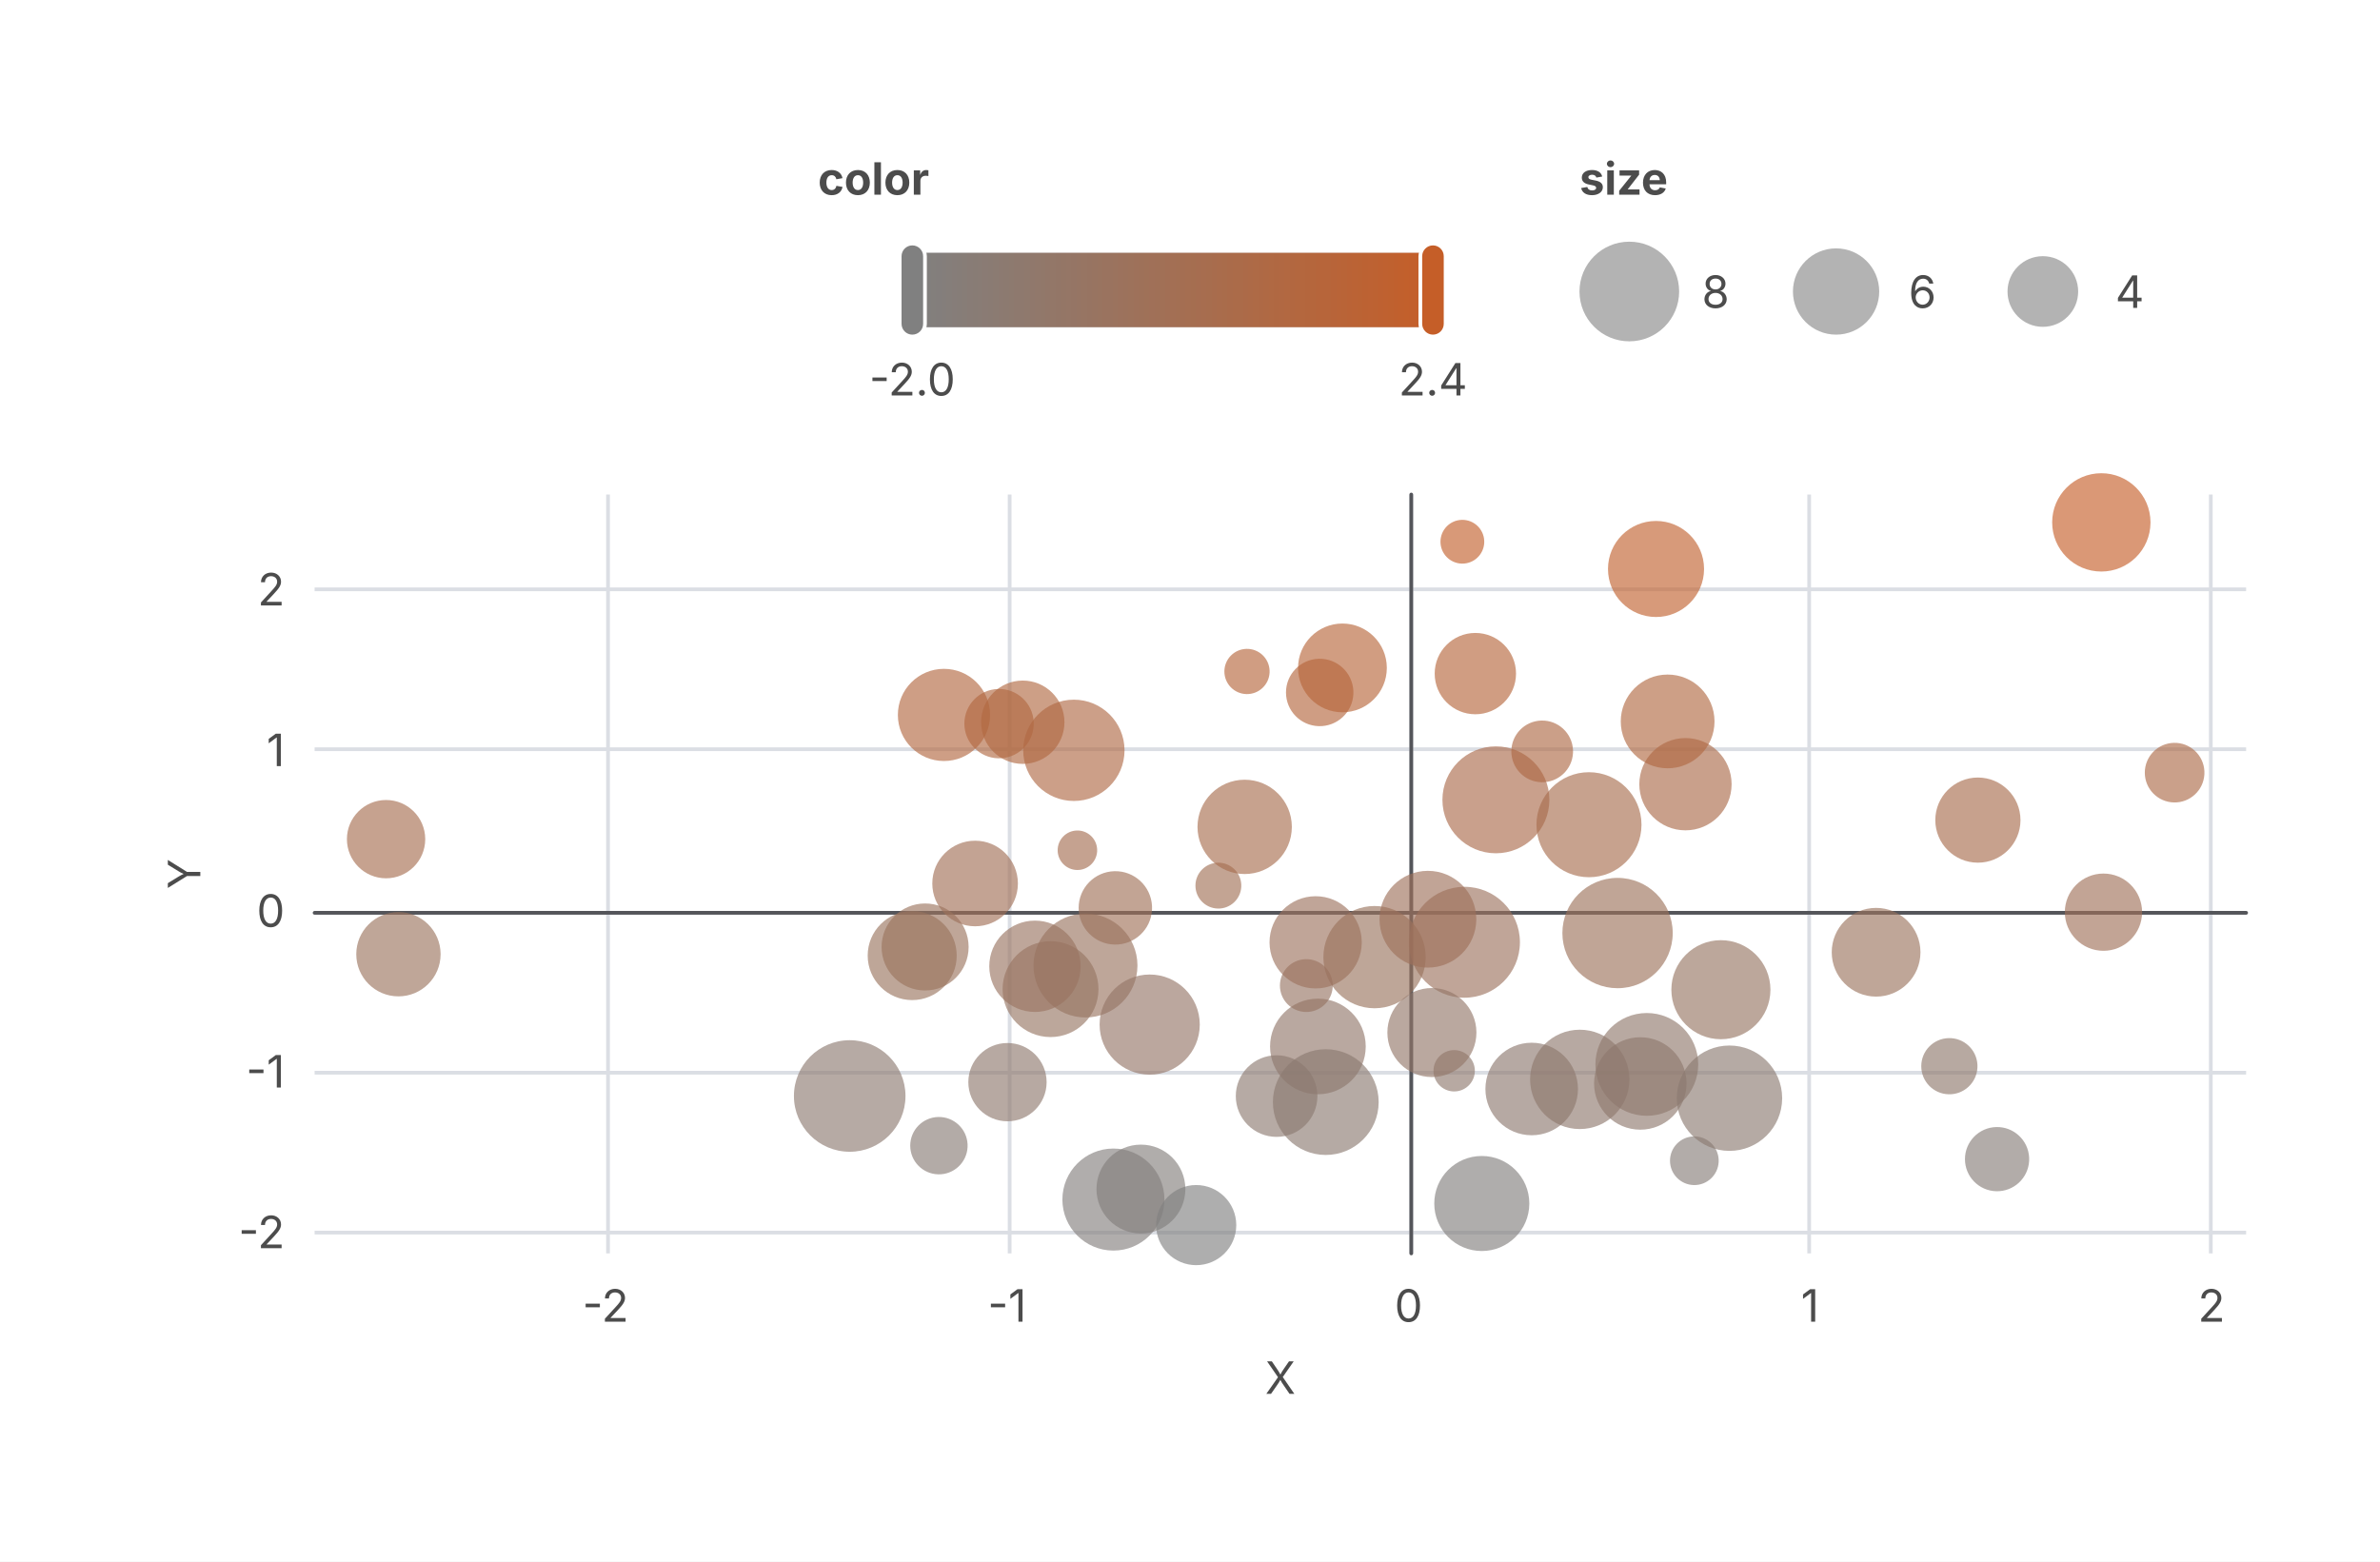
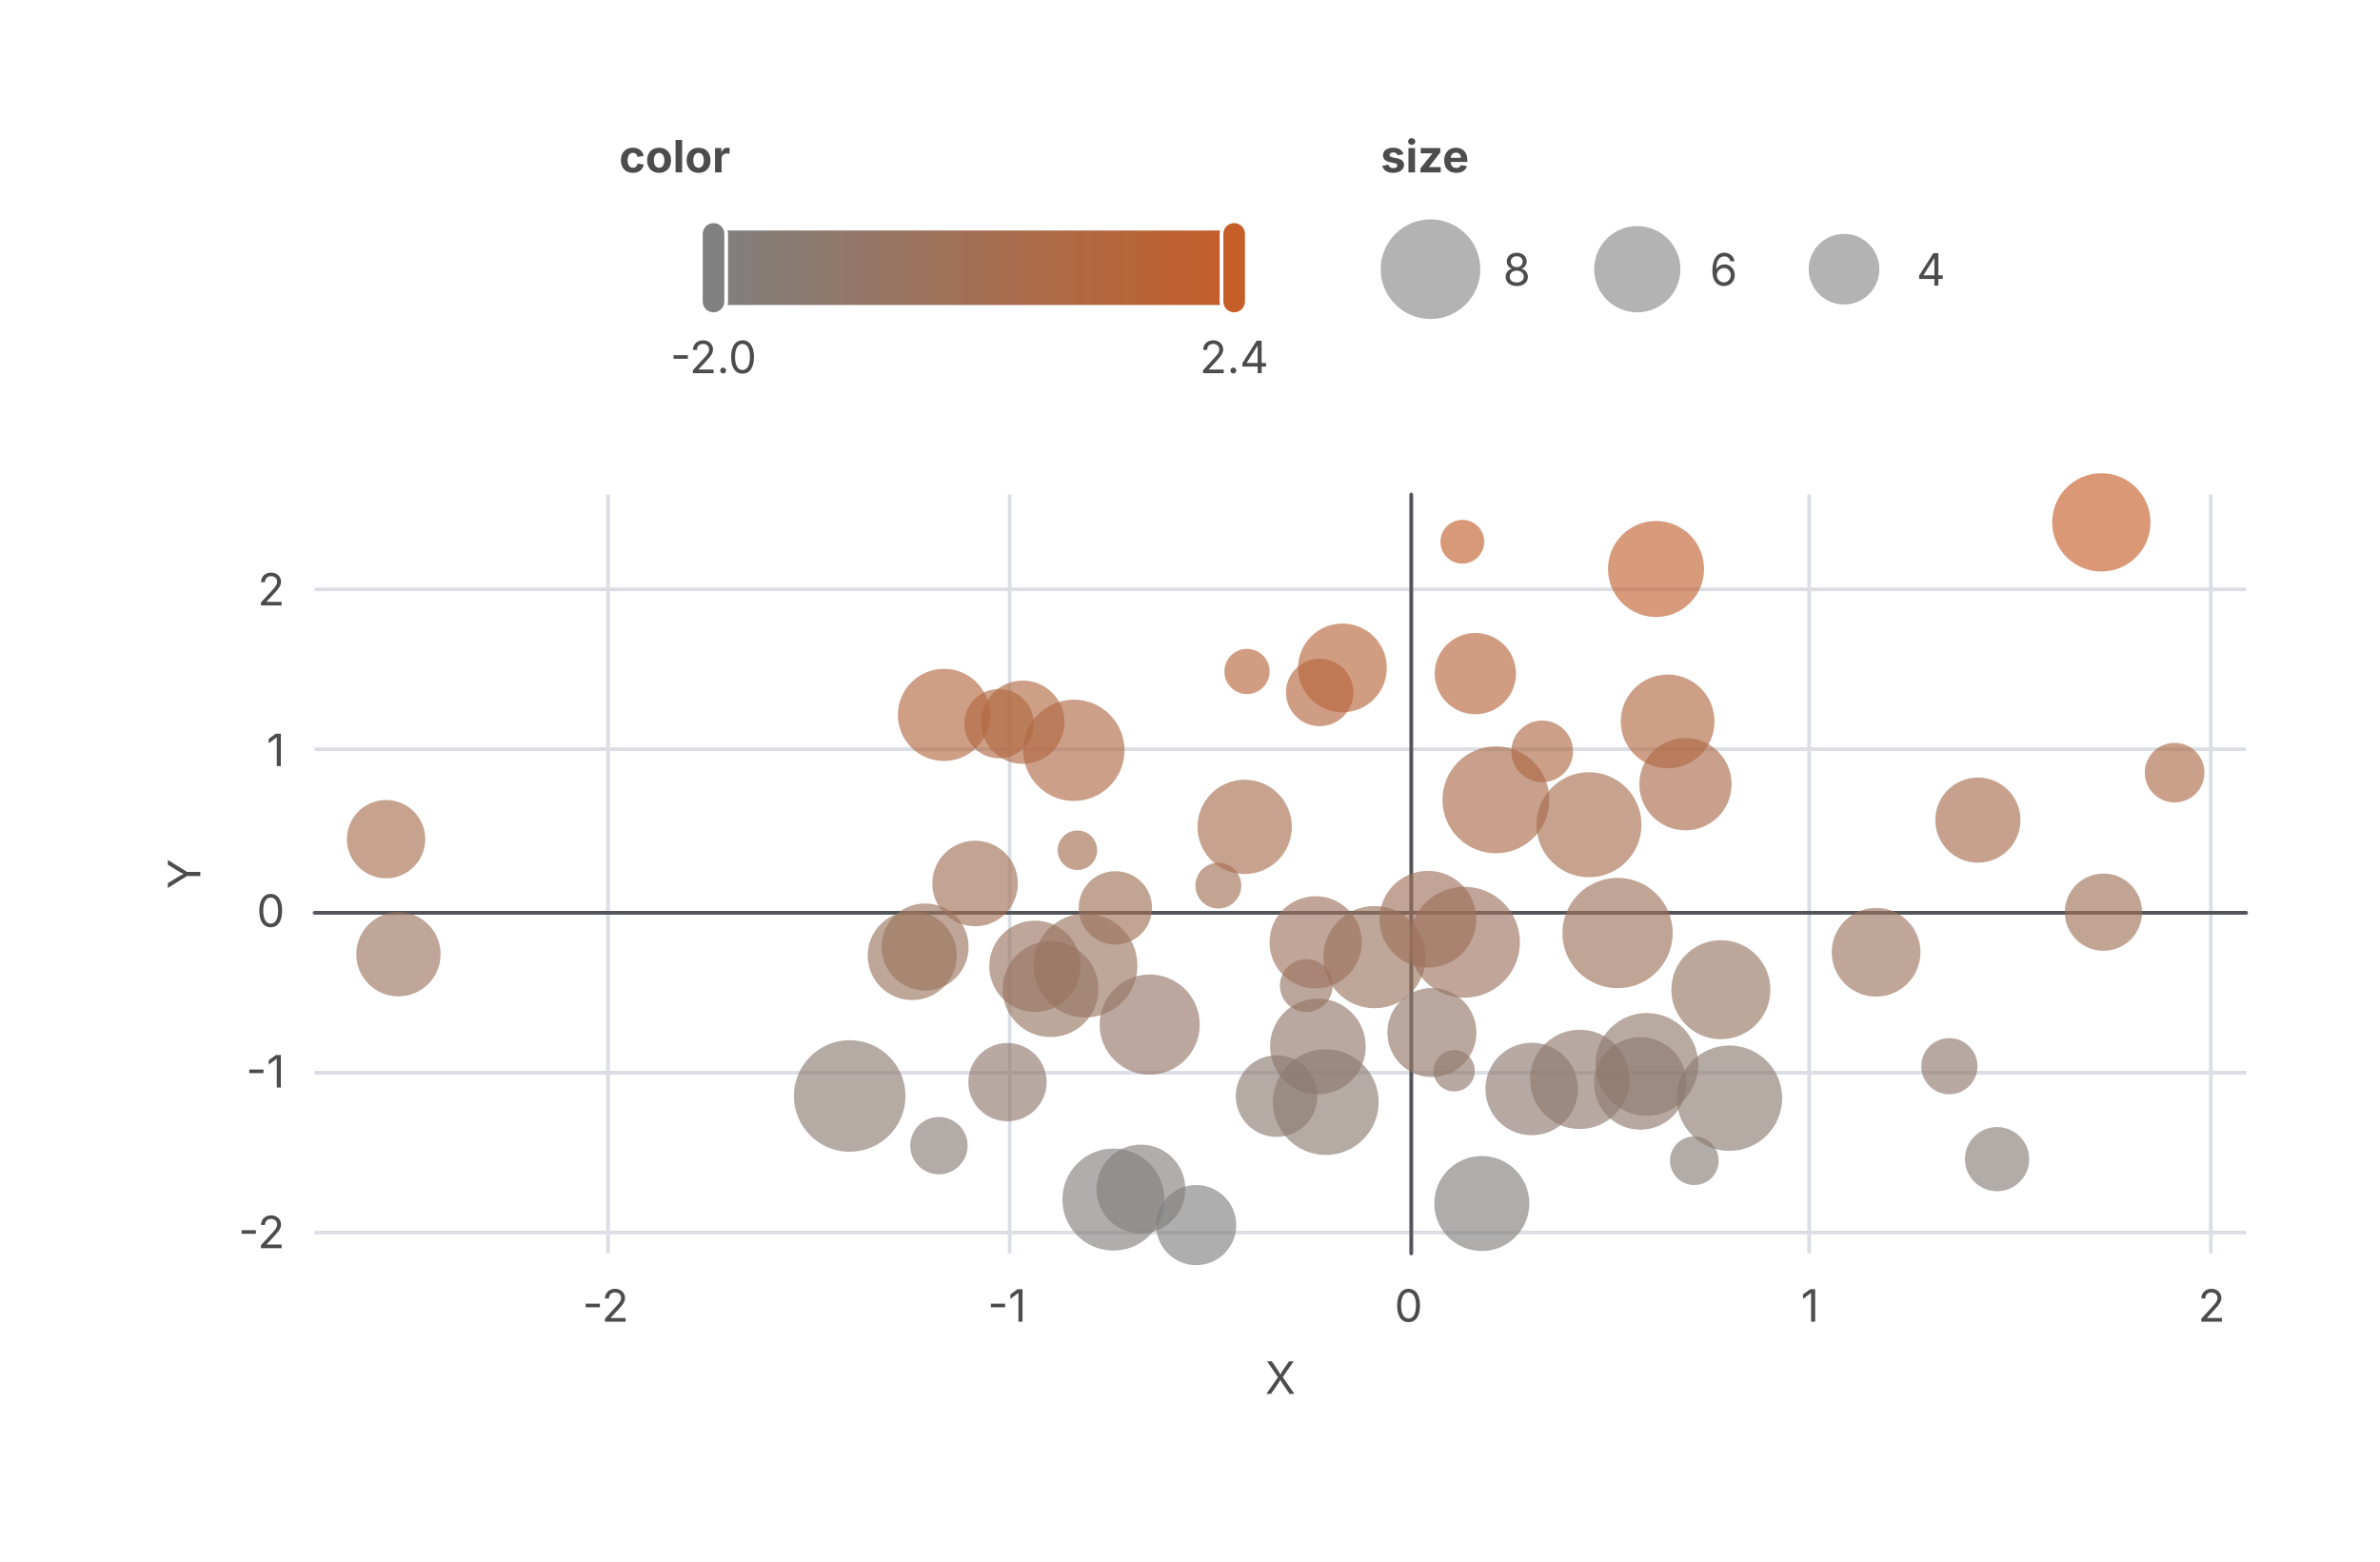
<svg xmlns="http://www.w3.org/2000/svg" width="640" height="420" version="1.1" baseProfile="full" viewBox="0 0 640 420">
  <rect width="640" height="420" x="0" y="0" fill="#ffffff" />
-   <text dominant-baseline="central" text-anchor="start" style="font-size:12px;font-family:system-ui, -apple-system, BlinkMacSystemFont, 'Segoe UI', sans-serif;font-weight:bold;" y="6" transform="translate(424.7352 42)" fill="rgb(0,0,0)" fill-opacity="0.7">size</text>
-   <circle cx="13.4" cy="36.4" r="13.4" transform="translate(424.7352 42)" fill="#808080" fill-opacity="0.6" class="zr-cls-0" />
-   <text dominant-baseline="central" text-anchor="start" style="font-size:12px;font-family:system-ui, -apple-system, BlinkMacSystemFont, 'Segoe UI', sans-serif;" transform="translate(457.6184 78.4416)" fill="rgb(0,0,0)" fill-opacity="0.7">8</text>
-   <circle cx="69" cy="36.4" r="11.6" transform="translate(424.7352 42)" fill="#808080" fill-opacity="0.6" class="zr-cls-0" />
-   <text dominant-baseline="central" text-anchor="start" style="font-size:12px;font-family:system-ui, -apple-system, BlinkMacSystemFont, 'Segoe UI', sans-serif;" transform="translate(513.2216 78.4416)" fill="rgb(0,0,0)" fill-opacity="0.7">6</text>
-   <circle cx="124.6" cy="36.4" r="9.5" transform="translate(424.7352 42)" fill="#808080" fill-opacity="0.6" class="zr-cls-0" />
-   <text dominant-baseline="central" text-anchor="start" style="font-size:12px;font-family:system-ui, -apple-system, BlinkMacSystemFont, 'Segoe UI', sans-serif;" transform="translate(568.8248 78.4416)" fill="rgb(0,0,0)" fill-opacity="0.7">4</text>
+   <text dominant-baseline="central" text-anchor="start" style="font-size:12px;font-family:system-ui, -apple-system, BlinkMacSystemFont, 'Segoe UI', sans-serif;font-weight:bold;" y="6" transform="translate(371.2752 36)" fill="rgb(0,0,0)" fill-opacity="0.7">size</text>
+   <circle cx="13.4" cy="36.4" r="13.4" transform="translate(371.2752 36)" fill="#808080" fill-opacity="0.6" class="zr-cls-0" />
+   <text dominant-baseline="central" text-anchor="start" style="font-size:12px;font-family:system-ui, -apple-system, BlinkMacSystemFont, 'Segoe UI', sans-serif;" transform="translate(404.1584 72.4416)" fill="rgb(0,0,0)" fill-opacity="0.7">8</text>
+   <circle cx="69" cy="36.4" r="11.6" transform="translate(371.2752 36)" fill="#808080" fill-opacity="0.6" class="zr-cls-0" />
+   <text dominant-baseline="central" text-anchor="start" style="font-size:12px;font-family:system-ui, -apple-system, BlinkMacSystemFont, 'Segoe UI', sans-serif;" transform="translate(459.7616 72.4416)" fill="rgb(0,0,0)" fill-opacity="0.7">6</text>
+   <circle cx="124.6" cy="36.4" r="9.5" transform="translate(371.2752 36)" fill="#808080" fill-opacity="0.6" class="zr-cls-0" />
+   <text dominant-baseline="central" text-anchor="start" style="font-size:12px;font-family:system-ui, -apple-system, BlinkMacSystemFont, 'Segoe UI', sans-serif;" transform="translate(515.3648 72.4416)" fill="rgb(0,0,0)" fill-opacity="0.7">4</text>
  <path d="M84.6 331.5L604 331.5" fill="none" pointer-events="visible" stroke="#dbdee4" class="zr-cls-0" />
  <path d="M84.6 288.5L604 288.5" fill="none" pointer-events="visible" stroke="#dbdee4" class="zr-cls-0" />
  <path d="M84.6 245.5L604 245.5" fill="none" pointer-events="visible" stroke="#dbdee4" class="zr-cls-0" />
  <path d="M84.6 201.5L604 201.5" fill="none" pointer-events="visible" stroke="#dbdee4" class="zr-cls-0" />
  <path d="M84.6 158.5L604 158.5" fill="none" pointer-events="visible" stroke="#dbdee4" class="zr-cls-0" />
  <path d="M163.5 133L163.5 337.1" fill="none" pointer-events="visible" stroke="#dbdee4" class="zr-cls-0" />
  <path d="M271.5 133L271.5 337.1" fill="none" pointer-events="visible" stroke="#dbdee4" class="zr-cls-0" />
  <path d="M379.5 133L379.5 337.1" fill="none" pointer-events="visible" stroke="#dbdee4" class="zr-cls-0" />
  <path d="M486.5 133L486.5 337.1" fill="none" pointer-events="visible" stroke="#dbdee4" class="zr-cls-0" />
  <path d="M594.5 133L594.5 337.1" fill="none" pointer-events="visible" stroke="#dbdee4" class="zr-cls-0" />
  <text dominant-baseline="central" text-anchor="middle" style="font-size:12px;font-family:system-ui, -apple-system, BlinkMacSystemFont, 'Segoe UI', sans-serif;" y="-6" transform="matrix(0,-1,1,0,55.5,235.05)" fill="rgb(0,0,0)" fill-opacity="0.7">Y</text>
  <path d="M379.5 337.1L379.5 133" fill="none" pointer-events="visible" stroke="#54555a" stroke-linecap="round" class="zr-cls-0" />
  <text dominant-baseline="central" text-anchor="middle" style="font-size:12px;font-family:system-ui, -apple-system, BlinkMacSystemFont, 'Segoe UI', sans-serif;" y="6" transform="translate(344.29 364.5)" fill="rgb(0,0,0)" fill-opacity="0.7">X</text>
  <path d="M84.6 245.5L604 245.5" fill="none" pointer-events="visible" stroke="#54555a" stroke-linecap="round" class="zr-cls-0" />
  <text dominant-baseline="central" text-anchor="end" style="font-size:12px;font-family:system-ui, -apple-system, BlinkMacSystemFont, 'Segoe UI', sans-serif;" transform="translate(76.58 331.3336)" fill="rgb(0,0,0)" fill-opacity="0.7">-2</text>
  <text dominant-baseline="central" text-anchor="end" style="font-size:12px;font-family:system-ui, -apple-system, BlinkMacSystemFont, 'Segoe UI', sans-serif;" transform="translate(76.58 288.1178)" fill="rgb(0,0,0)" fill-opacity="0.7">-1</text>
  <text dominant-baseline="central" text-anchor="end" style="font-size:12px;font-family:system-ui, -apple-system, BlinkMacSystemFont, 'Segoe UI', sans-serif;" transform="translate(76.58 244.9019)" fill="rgb(0,0,0)" fill-opacity="0.7">0</text>
  <text dominant-baseline="central" text-anchor="end" style="font-size:12px;font-family:system-ui, -apple-system, BlinkMacSystemFont, 'Segoe UI', sans-serif;" transform="translate(76.58 201.686)" fill="rgb(0,0,0)" fill-opacity="0.7">1</text>
  <text dominant-baseline="central" text-anchor="end" style="font-size:12px;font-family:system-ui, -apple-system, BlinkMacSystemFont, 'Segoe UI', sans-serif;" transform="translate(76.58 158.4701)" fill="rgb(0,0,0)" fill-opacity="0.7">2</text>
  <text dominant-baseline="central" text-anchor="middle" style="font-size:12px;font-family:system-ui, -apple-system, BlinkMacSystemFont, 'Segoe UI', sans-serif;" y="6" transform="translate(162.8574 345.1)" fill="rgb(0,0,0)" fill-opacity="0.7">-2</text>
  <text dominant-baseline="central" text-anchor="middle" style="font-size:12px;font-family:system-ui, -apple-system, BlinkMacSystemFont, 'Segoe UI', sans-serif;" y="6" transform="translate(270.8144 345.1)" fill="rgb(0,0,0)" fill-opacity="0.7">-1</text>
  <text dominant-baseline="central" text-anchor="middle" style="font-size:12px;font-family:system-ui, -apple-system, BlinkMacSystemFont, 'Segoe UI', sans-serif;" y="6" transform="translate(378.7713 345.1)" fill="rgb(0,0,0)" fill-opacity="0.7">0</text>
  <text dominant-baseline="central" text-anchor="middle" style="font-size:12px;font-family:system-ui, -apple-system, BlinkMacSystemFont, 'Segoe UI', sans-serif;" y="6" transform="translate(486.7283 345.1)" fill="rgb(0,0,0)" fill-opacity="0.7">1</text>
  <text dominant-baseline="central" text-anchor="middle" style="font-size:12px;font-family:system-ui, -apple-system, BlinkMacSystemFont, 'Segoe UI', sans-serif;" y="6" transform="translate(594.6852 345.1)" fill="rgb(0,0,0)" fill-opacity="0.7">2</text>
  <path d="M1 0A1 1 0 1 1 1 -0.01" transform="matrix(14.835,0,0,14.835,434.9725,251.0156)" fill="rgb(157,114,91)" fill-opacity="0.633" ecmeta_series_index="0" ecmeta_data_index="0" ecmeta_ssr_type="chart" class="zr-cls-1" />
  <path d="M1 0A1 1 0 1 1 1 -0.01" transform="matrix(11.509,0,0,11.509,262.2112,237.6706)" fill="rgb(162,111,85)" fill-opacity="0.633" ecmeta_series_index="0" ecmeta_data_index="1" ecmeta_ssr_type="chart" class="zr-cls-2" />
  <path d="M1 0A1 1 0 1 1 1 -0.01" transform="matrix(14.916,0,0,14.916,393.803,253.4927)" fill="rgb(156,114,93)" fill-opacity="0.633" ecmeta_series_index="0" ecmeta_data_index="2" ecmeta_ssr_type="chart" class="zr-cls-3" />
  <path d="M1 0A1 1 0 1 1 1 -0.01" transform="matrix(13.753,0,0,13.753,369.6221,257.4866)" fill="rgb(154,115,94)" fill-opacity="0.633" ecmeta_series_index="0" ecmeta_data_index="3" ecmeta_ssr_type="chart" class="zr-cls-4" />
  <path d="M1 0A1 1 0 1 1 1 -0.01" transform="matrix(11.951,0,0,11.951,306.8029,319.8554)" fill="rgb(132,126,123)" fill-opacity="0.633" ecmeta_series_index="0" ecmeta_data_index="4" ecmeta_ssr_type="chart" class="zr-cls-5" />
  <path d="M1 0A1 1 0 1 1 1 -0.01" transform="matrix(11.338,0,0,11.338,107.142,256.6881)" fill="rgb(155,115,94)" fill-opacity="0.633" ecmeta_series_index="0" ecmeta_data_index="5" ecmeta_ssr_type="chart" class="zr-cls-6" />
  <path d="M1 0A1 1 0 1 1 1 -0.01" transform="matrix(13.721,0,0,13.721,299.4071,322.6874)" fill="rgb(131,127,125)" fill-opacity="0.633" ecmeta_series_index="0" ecmeta_data_index="6" ecmeta_ssr_type="chart" class="zr-cls-7" />
  <path d="M1 0A1 1 0 1 1 1 -0.1A1 1 0 0 1 1 0" transform="matrix(9.327,0,0,9.327,268.642,195.0851)" fill="rgb(177,104,65)" fill-opacity="0.633" ecmeta_series_index="0" ecmeta_data_index="7" ecmeta_ssr_type="chart" class="zr-cls-8" />
  <path d="M1 0A1 1 0 1 1 1 -0.1A1 1 0 0 1 1 0" transform="matrix(5.561,0,0,5.561,391.0303,288.2612)" fill="rgb(143,121,109)" fill-opacity="0.633" ecmeta_series_index="0" ecmeta_data_index="8" ecmeta_ssr_type="chart" class="zr-cls-9" />
  <path d="M1 0A1 1 0 1 1 1 -0.1A1 1 0 0 1 1 0" transform="matrix(6.166,0,0,6.166,327.6223,238.4968)" fill="rgb(161,112,86)" fill-opacity="0.633" ecmeta_series_index="0" ecmeta_data_index="9" ecmeta_ssr_type="chart" class="zr-cls-10" />
  <path d="M1 0A1 1 0 1 1 1 -0.01" transform="matrix(12.684,0,0,12.684,334.7017,222.4513)" fill="rgb(167,109,78)" fill-opacity="0.633" ecmeta_series_index="0" ecmeta_data_index="10" ecmeta_ssr_type="chart" class="zr-cls-11" />
  <path d="M1 0A1 1 0 1 1 1 -0.1A1 1 0 0 1 1 0" transform="matrix(9.87,0,0,9.87,299.916,244.6669)" fill="rgb(159,113,88)" fill-opacity="0.633" ecmeta_series_index="0" ecmeta_data_index="11" ecmeta_ssr_type="chart" class="zr-cls-12" />
  <path d="M1 0A1 1 0 1 1 1 -0.1A1 1 0 0 1 1 0" transform="matrix(9.065,0,0,9.065,354.8657,186.6892)" fill="rgb(180,102,61)" fill-opacity="0.633" ecmeta_series_index="0" ecmeta_data_index="12" ecmeta_ssr_type="chart" class="zr-cls-13" />
  <path d="M1 0A1 1 0 1 1 1 -0.01" transform="matrix(12.863,0,0,12.863,354.3929,281.5072)" fill="rgb(146,119,106)" fill-opacity="0.633" ecmeta_series_index="0" ecmeta_data_index="13" ecmeta_ssr_type="chart" class="zr-cls-14" />
  <path d="M1 0A1 1 0 1 1 1 -0.01" transform="matrix(10.529,0,0,10.529,103.8178,225.74)" fill="rgb(166,109,80)" fill-opacity="0.633" ecmeta_series_index="0" ecmeta_data_index="14" ecmeta_ssr_type="chart" class="zr-cls-15" />
  <path d="M1 0A1 1 0 1 1 1 -0.1A1 1 0 0 1 1 0" transform="matrix(7.556,0,0,7.556,524.1895,287.1302)" fill="rgb(143,120,108)" fill-opacity="0.633" ecmeta_series_index="0" ecmeta_data_index="15" ecmeta_ssr_type="chart" class="zr-cls-16" />
  <path d="M1 0A1 1 0 1 1 1 -0.01" transform="matrix(12.916,0,0,12.916,445.3169,153.0901)" fill="rgb(192,96,46)" fill-opacity="0.633" ecmeta_series_index="0" ecmeta_data_index="16" ecmeta_ssr_type="chart" class="zr-cls-17" />
  <path d="M1 0A1 1 0 1 1 1 -0.01" transform="matrix(14.379,0,0,14.379,402.2589,215.1823)" fill="rgb(170,107,75)" fill-opacity="0.633" ecmeta_series_index="0" ecmeta_data_index="17" ecmeta_ssr_type="chart" class="zr-cls-18" />
  <path d="M1 0A1 1 0 1 1 1 -0.01" transform="matrix(13.972,0,0,13.972,291.8963,259.7408)" fill="rgb(153,115,95)" fill-opacity="0.633" ecmeta_series_index="0" ecmeta_data_index="18" ecmeta_ssr_type="chart" class="zr-cls-19" />
  <path d="M1 0A1 1 0 1 1 1 -0.01" transform="matrix(12.408,0,0,12.408,453.2343,210.9701)" fill="rgb(171,107,73)" fill-opacity="0.633" ecmeta_series_index="0" ecmeta_data_index="19" ecmeta_ssr_type="chart" class="zr-cls-20" />
  <path d="M1 0A1 1 0 1 1 1 -0.01" transform="matrix(10.976,0,0,10.976,343.2889,294.8412)" fill="rgb(141,122,112)" fill-opacity="0.633" ecmeta_series_index="0" ecmeta_data_index="20" ecmeta_ssr_type="chart" class="zr-cls-21" />
  <path d="M1 0A1 1 0 1 1 1 -0.01" transform="matrix(11.936,0,0,11.936,360.9928,179.6927)" fill="rgb(183,101,58)" fill-opacity="0.633" ecmeta_series_index="0" ecmeta_data_index="21" ecmeta_ssr_type="chart" class="zr-cls-22" />
  <path d="M1 0A1 1 0 1 1 1 -0.01" transform="matrix(15,0,0,15,228.4921,294.8377)" fill="rgb(141,122,112)" fill-opacity="0.633" ecmeta_series_index="0" ecmeta_data_index="22" ecmeta_ssr_type="chart" class="zr-cls-21" />
  <path d="M1 0A1 1 0 1 1 1 -0.1A1 1 0 0 1 1 0" transform="matrix(8.635,0,0,8.635,537.0173,312.1809)" fill="rgb(134,125,120)" fill-opacity="0.633" ecmeta_series_index="0" ecmeta_data_index="23" ecmeta_ssr_type="chart" class="zr-cls-23" />
  <path d="M1 0A1 1 0 1 1 1 -0.01" transform="matrix(13.014,0,0,13.014,383.9756,247.2894)" fill="rgb(158,113,90)" fill-opacity="0.633" ecmeta_series_index="0" ecmeta_data_index="24" ecmeta_ssr_type="chart" class="zr-cls-24" />
  <path d="M1 0A1 1 0 1 1 1 -0.1A1 1 0 0 1 1 0" transform="matrix(8.018,0,0,8.018,584.7622,208.2032)" fill="rgb(172,106,71)" fill-opacity="0.633" ecmeta_series_index="0" ecmeta_data_index="25" ecmeta_ssr_type="chart" class="zr-cls-25" />
  <path d="M1 0A1 1 0 1 1 1 -0.01" transform="matrix(10.388,0,0,10.388,565.6388,245.3814)" fill="rgb(159,113,89)" fill-opacity="0.633" ecmeta_series_index="0" ecmeta_data_index="26" ecmeta_ssr_type="chart" class="zr-cls-26" />
  <path d="M1 0A1 1 0 1 1 1 -0.01" transform="matrix(11.973,0,0,11.973,385.0486,277.7595)" fill="rgb(147,119,104)" fill-opacity="0.633" ecmeta_series_index="0" ecmeta_data_index="27" ecmeta_ssr_type="chart" class="zr-cls-27" />
  <path d="M1 0A1 1 0 1 1 1 -0.01" transform="matrix(12.605,0,0,12.605,448.439,194.0886)" fill="rgb(177,104,65)" fill-opacity="0.633" ecmeta_series_index="0" ecmeta_data_index="28" ecmeta_ssr_type="chart" class="zr-cls-8" />
  <path d="M1 0A1 1 0 1 1 1 -0.01" transform="matrix(13.22,0,0,13.22,565.065,140.5593)" fill="rgb(197,94,40)" fill-opacity="0.633" ecmeta_series_index="0" ecmeta_data_index="29" ecmeta_ssr_type="chart" class="zr-cls-28" />
  <path d="M1 0A1 1 0 1 1 1 -0.01" transform="matrix(10.775,0,0,10.775,321.6657,329.5407)" fill="rgb(128,128,128)" fill-opacity="0.633" ecmeta_series_index="0" ecmeta_data_index="30" ecmeta_ssr_type="chart" class="zr-cls-29" />
  <path d="M1 0A1 1 0 1 1 1 -0.01" transform="matrix(10.936,0,0,10.936,396.7345,181.2194)" fill="rgb(182,101,59)" fill-opacity="0.633" ecmeta_series_index="0" ecmeta_data_index="31" ecmeta_ssr_type="chart" class="zr-cls-30" />
  <path d="M1 0A1 1 0 1 1 1 -0.1A1 1 0 0 1 1 0" transform="matrix(7.103,0,0,7.103,351.2721,265.4244)" fill="rgb(151,116,98)" fill-opacity="0.633" ecmeta_series_index="0" ecmeta_data_index="32" ecmeta_ssr_type="chart" class="zr-cls-31" />
  <path d="M1 0A1 1 0 1 1 1 -0.1A1 1 0 0 1 1 0" transform="matrix(8.296,0,0,8.296,414.6975,202.4997)" fill="rgb(174,105,69)" fill-opacity="0.633" ecmeta_series_index="0" ecmeta_data_index="33" ecmeta_ssr_type="chart" class="zr-cls-32" />
  <path d="M1 0A1 1 0 1 1 1 -0.01" transform="matrix(12.781,0,0,12.781,398.4662,323.743)" fill="rgb(130,127,125)" fill-opacity="0.633" ecmeta_series_index="0" ecmeta_data_index="34" ecmeta_ssr_type="chart" class="zr-cls-33" />
  <path d="M1 0A1 1 0 1 1 1 -0.01" transform="matrix(11.93,0,0,11.93,504.4973,256.1644)" fill="rgb(155,115,94)" fill-opacity="0.633" ecmeta_series_index="0" ecmeta_data_index="35" ecmeta_ssr_type="chart" class="zr-cls-6" />
  <path d="M1 0A1 1 0 1 1 1 -0.01" transform="matrix(13.822,0,0,13.822,442.843,286.3392)" fill="rgb(144,120,108)" fill-opacity="0.633" ecmeta_series_index="0" ecmeta_data_index="36" ecmeta_ssr_type="chart" class="zr-cls-34" />
  <path d="M1 0A1 1 0 1 1 1 -0.01" transform="matrix(12.889,0,0,12.889,282.4975,266.0904)" fill="rgb(151,117,98)" fill-opacity="0.633" ecmeta_series_index="0" ecmeta_data_index="37" ecmeta_ssr_type="chart" class="zr-cls-35" />
  <path d="M1 0A1 1 0 1 1 1 -0.01" transform="matrix(12.43,0,0,12.43,441.0898,291.4582)" fill="rgb(142,121,110)" fill-opacity="0.633" ecmeta_series_index="0" ecmeta_data_index="38" ecmeta_ssr_type="chart" class="zr-cls-36" />
  <path d="M1 0A1 1 0 1 1 1 -0.1A1 1 0 0 1 1 0" transform="matrix(5.313,0,0,5.313,289.717,228.9368)" fill="rgb(165,110,81)" fill-opacity="0.633" ecmeta_series_index="0" ecmeta_data_index="39" ecmeta_ssr_type="chart" class="zr-cls-37" />
  <path d="M1 0A1 1 0 1 1 1 -0.01" transform="matrix(12.396,0,0,12.396,253.8377,192.3398)" fill="rgb(178,103,64)" fill-opacity="0.633" ecmeta_series_index="0" ecmeta_data_index="40" ecmeta_ssr_type="chart" class="zr-cls-38" />
  <path d="M1 0A1 1 0 1 1 1 -0.01" transform="matrix(13.32,0,0,13.32,462.7617,266.2437)" fill="rgb(151,117,99)" fill-opacity="0.633" ecmeta_series_index="0" ecmeta_data_index="41" ecmeta_ssr_type="chart" class="zr-cls-39" />
  <path d="M1 0A1 1 0 1 1 1 -0.01" transform="matrix(11.701,0,0,11.701,248.7672,254.7458)" fill="rgb(155,115,93)" fill-opacity="0.633" ecmeta_series_index="0" ecmeta_data_index="42" ecmeta_ssr_type="chart" class="zr-cls-40" />
  <path d="M1 0A1 1 0 1 1 1 -0.01" transform="matrix(12.443,0,0,12.443,411.8832,292.9428)" fill="rgb(141,121,111)" fill-opacity="0.633" ecmeta_series_index="0" ecmeta_data_index="43" ecmeta_ssr_type="chart" class="zr-cls-41" />
  <path d="M1 0A1 1 0 1 1 1 -0.01" transform="matrix(13.622,0,0,13.622,288.7721,201.866)" fill="rgb(175,105,69)" fill-opacity="0.633" ecmeta_series_index="0" ecmeta_data_index="44" ecmeta_ssr_type="chart" class="zr-cls-42" />
  <path d="M1 0A1 1 0 1 1 1 -0.01" transform="matrix(11.451,0,0,11.451,531.8695,220.6219)" fill="rgb(168,108,77)" fill-opacity="0.633" ecmeta_series_index="0" ecmeta_data_index="45" ecmeta_ssr_type="chart" class="zr-cls-43" />
  <path d="M1 0A1 1 0 1 1 1 -0.1A1 1 0 0 1 1 0" transform="matrix(6.546,0,0,6.546,455.6136,312.5036)" fill="rgb(134,125,120)" fill-opacity="0.633" ecmeta_series_index="0" ecmeta_data_index="46" ecmeta_ssr_type="chart" class="zr-cls-23" />
  <path d="M1 0A1 1 0 1 1 1 -0.1A1 1 0 0 1 1 0" transform="matrix(6.083,0,0,6.083,335.3189,180.8958)" fill="rgb(182,101,59)" fill-opacity="0.633" ecmeta_series_index="0" ecmeta_data_index="47" ecmeta_ssr_type="chart" class="zr-cls-30" />
  <path d="M1 0A1 1 0 1 1 1 -0.01" transform="matrix(14.169,0,0,14.169,465.068,295.4301)" fill="rgb(140,122,112)" fill-opacity="0.633" ecmeta_series_index="0" ecmeta_data_index="48" ecmeta_ssr_type="chart" class="zr-cls-44" />
  <path d="M1 0A1 1 0 1 1 1 -0.01" transform="matrix(13.359,0,0,13.359,424.8133,290.3656)" fill="rgb(142,121,110)" fill-opacity="0.633" ecmeta_series_index="0" ecmeta_data_index="49" ecmeta_ssr_type="chart" class="zr-cls-36" />
  <path d="M1 0A1 1 0 1 1 1 -0.1A1 1 0 0 1 1 0" transform="matrix(7.714,0,0,7.714,252.4726,308.509)" fill="rgb(136,124,118)" fill-opacity="0.633" ecmeta_series_index="0" ecmeta_data_index="50" ecmeta_ssr_type="chart" class="zr-cls-45" />
  <path d="M1 0A1 1 0 1 1 1 -0.01" transform="matrix(14.219,0,0,14.219,356.5106,296.4773)" fill="rgb(140,122,113)" fill-opacity="0.633" ecmeta_series_index="0" ecmeta_data_index="51" ecmeta_ssr_type="chart" class="zr-cls-46" />
  <path d="M1 0A1 1 0 1 1 1 -0.01" transform="matrix(12.283,0,0,12.283,278.3055,259.9401)" fill="rgb(153,115,96)" fill-opacity="0.633" ecmeta_series_index="0" ecmeta_data_index="52" ecmeta_ssr_type="chart" class="zr-cls-47" />
  <path d="M1 0A1 1 0 1 1 1 -0.01" transform="matrix(14.122,0,0,14.122,427.2869,221.8755)" fill="rgb(167,109,78)" fill-opacity="0.633" ecmeta_series_index="0" ecmeta_data_index="53" ecmeta_ssr_type="chart" class="zr-cls-11" />
  <path d="M1 0A1 1 0 1 1 1 -0.01" transform="matrix(13.467,0,0,13.467,309.16,275.6279)" fill="rgb(148,118,103)" fill-opacity="0.633" ecmeta_series_index="0" ecmeta_data_index="54" ecmeta_ssr_type="chart" class="zr-cls-48" />
  <path d="M1 0A1 1 0 1 1 1 -0.01" transform="matrix(12.402,0,0,12.402,353.7876,253.5014)" fill="rgb(156,114,93)" fill-opacity="0.633" ecmeta_series_index="0" ecmeta_data_index="55" ecmeta_ssr_type="chart" class="zr-cls-3" />
  <path d="M1 0A1 1 0 1 1 1 -0.01" transform="matrix(11.969,0,0,11.969,245.2968,257.0617)" fill="rgb(154,115,94)" fill-opacity="0.633" ecmeta_series_index="0" ecmeta_data_index="56" ecmeta_ssr_type="chart" class="zr-cls-4" />
  <path d="M1 0A1 1 0 1 1 1 -0.01" transform="matrix(11.207,0,0,11.207,275.0295,194.2992)" fill="rgb(177,104,65)" fill-opacity="0.633" ecmeta_series_index="0" ecmeta_data_index="57" ecmeta_ssr_type="chart" class="zr-cls-8" />
  <path d="M1 0A1 1 0 1 1 1 -0.1A1 1 0 0 1 1 0" transform="matrix(5.887,0,0,5.887,393.2328,145.9922)" fill="rgb(195,95,43)" fill-opacity="0.633" ecmeta_series_index="0" ecmeta_data_index="58" ecmeta_ssr_type="chart" class="zr-cls-49" />
  <path d="M1 0A1 1 0 1 1 1 -0.01" transform="matrix(10.527,0,0,10.527,270.9166,291.0935)" fill="rgb(142,121,110)" fill-opacity="0.633" ecmeta_series_index="0" ecmeta_data_index="59" ecmeta_ssr_type="chart" class="zr-cls-36" />
-   <path d="M-25.4 -18l188.8 0l0 73l-188.8 0Z" transform="translate(245.3352 68)" fill="rgb(0,0,0)" fill-opacity="0" stroke="#cfd2d7" stroke-width="0" class="zr-cls-0" />
-   <text dominant-baseline="central" text-anchor="middle" style="font-size:12px;font-family:system-ui, -apple-system, BlinkMacSystemFont, 'Segoe UI', sans-serif;" x="-2.0818995585505003e-15" y="34" transform="translate(245.3352 68)" fill="rgb(0,0,0)" fill-opacity="0.7">-2.0</text>
-   <text dominant-baseline="central" text-anchor="middle" style="font-size:12px;font-family:system-ui, -apple-system, BlinkMacSystemFont, 'Segoe UI', sans-serif;" x="140" y="34" transform="translate(245.3352 68)" fill="rgb(0,0,0)" fill-opacity="0.7">2.4</text>
+   <path d="M-25.4 -18l188.8 0l0 73l-188.8 0Z" transform="translate(191.8752 62)" fill="rgb(0,0,0)" fill-opacity="0" stroke="#cfd2d7" stroke-width="0" class="zr-cls-0" />
+   <text dominant-baseline="central" text-anchor="middle" style="font-size:12px;font-family:system-ui, -apple-system, BlinkMacSystemFont, 'Segoe UI', sans-serif;" x="-2.0818995585505003e-15" y="34" transform="translate(191.8752 62)" fill="rgb(0,0,0)" fill-opacity="0.7">-2.0</text>
+   <text dominant-baseline="central" text-anchor="middle" style="font-size:12px;font-family:system-ui, -apple-system, BlinkMacSystemFont, 'Segoe UI', sans-serif;" x="140" y="34" transform="translate(191.8752 62)" fill="rgb(0,0,0)" fill-opacity="0.7">2.4</text>
  <g clip-path="url(#zr-c0)">
-     <polygon points="0 0 20 0 20 140 0 140" transform="matrix(0,1,1,0,245.3352,68)" fill="url(#zr-g0)" class="zr-cls-50" />
-     <polygon points="0 0 20 0 20 140 0 140" transform="matrix(0,1,1,0,245.3352,68)" fill="url(#zr-g1)" class="zr-cls-51" />
+     <polygon points="0 0 20 0 20 140 0 140" transform="matrix(0,1,1,0,191.8752,62)" fill="url(#zr-g0)" class="zr-cls-50" />
+     <polygon points="0 0 20 0 20 140 0 140" transform="matrix(0,1,1,0,191.8752,62)" fill="url(#zr-g1)" class="zr-cls-51" />
  </g>
-   <path d="M12 0A2.9 2.9 0 0 1 9.1 2.9L-9.1 2.9A2.9 2.9 0 0 1 -12 0L-12 0A2.9 2.9 0 0 1 -9.1 -2.9L9.1 -2.9A2.9 2.9 0 0 1 12 0Z" transform="matrix(0,1,1,0,245.3352,78)" fill="rgb(128,128,128)" stroke="#fff" stroke-width="2" paint-order="stroke" class="zr-cls-29" />
-   <path d="M12 0A2.9 2.9 0 0 1 9.1 2.9L-9.1 2.9A2.9 2.9 0 0 1 -12 0L-12 0A2.9 2.9 0 0 1 -9.1 -2.9L9.1 -2.9A2.9 2.9 0 0 1 12 0Z" transform="matrix(0,1,1,0,385.3352,78)" fill="rgb(197,94,40)" stroke="#fff" stroke-width="2" paint-order="stroke" class="zr-cls-28" />
-   <text dominant-baseline="central" text-anchor="start" style="font-size:12px;font-family:system-ui, -apple-system, BlinkMacSystemFont, 'Segoe UI', sans-serif;font-weight:bold;" y="6" transform="translate(219.9552 42)" fill="rgb(0,0,0)" fill-opacity="0.7">color</text>
+   <path d="M12 0A2.9 2.9 0 0 1 9.1 2.9L-9.1 2.9A2.9 2.9 0 0 1 -12 0L-12 0A2.9 2.9 0 0 1 -9.1 -2.9L9.1 -2.9A2.9 2.9 0 0 1 12 0Z" transform="matrix(0,1,1,0,191.8752,72)" fill="rgb(128,128,128)" stroke="#fff" stroke-width="2" paint-order="stroke" class="zr-cls-29" />
+   <path d="M12 0A2.9 2.9 0 0 1 9.1 2.9L-9.1 2.9A2.9 2.9 0 0 1 -12 0L-12 0A2.9 2.9 0 0 1 -9.1 -2.9L9.1 -2.9A2.9 2.9 0 0 1 12 0Z" transform="matrix(0,1,1,0,331.8752,72)" fill="rgb(197,94,40)" stroke="#fff" stroke-width="2" paint-order="stroke" class="zr-cls-28" />
+   <text dominant-baseline="central" text-anchor="start" style="font-size:12px;font-family:system-ui, -apple-system, BlinkMacSystemFont, 'Segoe UI', sans-serif;font-weight:bold;" y="6" transform="translate(166.4952 36)" fill="rgb(0,0,0)" fill-opacity="0.7">color</text>
  <defs>
    <clipPath id="zr-c0">
-       <path d="M3 0L17 0A3 3 0 0 1 20 3L20 137A3 3 0 0 1 17 140L3 140A3 3 0 0 1 0 137L0 3A3 3 0 0 1 3 0Z" transform="matrix(0,1,1,0,245.3352,68)" fill="#000" class="zr-cls-52" />
+       <path d="M3 0L17 0A3 3 0 0 1 20 3L20 137A3 3 0 0 1 17 140L3 140A3 3 0 0 1 0 137L0 3A3 3 0 0 1 3 0Z" transform="matrix(0,1,1,0,191.8752,62)" fill="#000" class="zr-cls-52" />
    </clipPath>
    <linearGradient gradientUnits="objectBoundingBox" x1="0" y1="0" x2="0" y2="1" id="zr-g0">
      <stop offset="0%" stop-color="rgb(207,210,215)" />
      <stop offset="1%" stop-color="rgb(207,210,215)" />
      <stop offset="2%" stop-color="rgb(207,210,215)" />
      <stop offset="3%" stop-color="rgb(207,210,215)" />
      <stop offset="4%" stop-color="rgb(207,210,215)" />
      <stop offset="5%" stop-color="rgb(207,210,215)" />
      <stop offset="6%" stop-color="rgb(207,210,215)" />
      <stop offset="7%" stop-color="rgb(207,210,215)" />
      <stop offset="8%" stop-color="rgb(207,210,215)" />
      <stop offset="9%" stop-color="rgb(207,210,215)" />
      <stop offset="10%" stop-color="rgb(207,210,215)" />
      <stop offset="11%" stop-color="rgb(207,210,215)" />
      <stop offset="12%" stop-color="rgb(207,210,215)" />
      <stop offset="13%" stop-color="rgb(207,210,215)" />
      <stop offset="14%" stop-color="rgb(207,210,215)" />
      <stop offset="15%" stop-color="rgb(207,210,215)" />
      <stop offset="16%" stop-color="rgb(207,210,215)" />
      <stop offset="17%" stop-color="rgb(207,210,215)" />
      <stop offset="18%" stop-color="rgb(207,210,215)" />
      <stop offset="19%" stop-color="rgb(207,210,215)" />
      <stop offset="20%" stop-color="rgb(207,210,215)" />
      <stop offset="21%" stop-color="rgb(207,210,215)" />
      <stop offset="22%" stop-color="rgb(207,210,215)" />
      <stop offset="23%" stop-color="rgb(207,210,215)" />
      <stop offset="24%" stop-color="rgb(207,210,215)" />
      <stop offset="25%" stop-color="rgb(207,210,215)" />
      <stop offset="26%" stop-color="rgb(207,210,215)" />
      <stop offset="27%" stop-color="rgb(207,210,215)" />
      <stop offset="28%" stop-color="rgb(207,210,215)" />
      <stop offset="29%" stop-color="rgb(207,210,215)" />
      <stop offset="30%" stop-color="rgb(207,210,215)" />
      <stop offset="31%" stop-color="rgb(207,210,215)" />
      <stop offset="32%" stop-color="rgb(207,210,215)" />
      <stop offset="33%" stop-color="rgb(207,210,215)" />
      <stop offset="34%" stop-color="rgb(207,210,215)" />
      <stop offset="35%" stop-color="rgb(207,210,215)" />
      <stop offset="36%" stop-color="rgb(207,210,215)" />
      <stop offset="37%" stop-color="rgb(207,210,215)" />
      <stop offset="38%" stop-color="rgb(207,210,215)" />
      <stop offset="39%" stop-color="rgb(207,210,215)" />
      <stop offset="40%" stop-color="rgb(207,210,215)" />
      <stop offset="41%" stop-color="rgb(207,210,215)" />
      <stop offset="42%" stop-color="rgb(207,210,215)" />
      <stop offset="43%" stop-color="rgb(207,210,215)" />
      <stop offset="44%" stop-color="rgb(207,210,215)" />
      <stop offset="45%" stop-color="rgb(207,210,215)" />
      <stop offset="46%" stop-color="rgb(207,210,215)" />
      <stop offset="47%" stop-color="rgb(207,210,215)" />
      <stop offset="48%" stop-color="rgb(207,210,215)" />
      <stop offset="49%" stop-color="rgb(207,210,215)" />
      <stop offset="50%" stop-color="rgb(207,210,215)" />
      <stop offset="51%" stop-color="rgb(207,210,215)" />
      <stop offset="52%" stop-color="rgb(207,210,215)" />
      <stop offset="53%" stop-color="rgb(207,210,215)" />
      <stop offset="54%" stop-color="rgb(207,210,215)" />
      <stop offset="55%" stop-color="rgb(207,210,215)" />
      <stop offset="56%" stop-color="rgb(207,210,215)" />
      <stop offset="57%" stop-color="rgb(207,210,215)" />
      <stop offset="58%" stop-color="rgb(207,210,215)" />
      <stop offset="59%" stop-color="rgb(207,210,215)" />
      <stop offset="60%" stop-color="rgb(207,210,215)" />
      <stop offset="61%" stop-color="rgb(207,210,215)" />
      <stop offset="62%" stop-color="rgb(207,210,215)" />
      <stop offset="63%" stop-color="rgb(207,210,215)" />
      <stop offset="64%" stop-color="rgb(207,210,215)" />
      <stop offset="65%" stop-color="rgb(207,210,215)" />
      <stop offset="66%" stop-color="rgb(207,210,215)" />
      <stop offset="67%" stop-color="rgb(207,210,215)" />
      <stop offset="68%" stop-color="rgb(207,210,215)" />
      <stop offset="69%" stop-color="rgb(207,210,215)" />
      <stop offset="70%" stop-color="rgb(207,210,215)" />
      <stop offset="71%" stop-color="rgb(207,210,215)" />
      <stop offset="72%" stop-color="rgb(207,210,215)" />
      <stop offset="73%" stop-color="rgb(207,210,215)" />
      <stop offset="74%" stop-color="rgb(207,210,215)" />
      <stop offset="75%" stop-color="rgb(207,210,215)" />
      <stop offset="76%" stop-color="rgb(207,210,215)" />
      <stop offset="77%" stop-color="rgb(207,210,215)" />
      <stop offset="78%" stop-color="rgb(207,210,215)" />
      <stop offset="79%" stop-color="rgb(207,210,215)" />
      <stop offset="80%" stop-color="rgb(207,210,215)" />
      <stop offset="81%" stop-color="rgb(207,210,215)" />
      <stop offset="82%" stop-color="rgb(207,210,215)" />
      <stop offset="83%" stop-color="rgb(207,210,215)" />
      <stop offset="84%" stop-color="rgb(207,210,215)" />
      <stop offset="85%" stop-color="rgb(207,210,215)" />
      <stop offset="86%" stop-color="rgb(207,210,215)" />
      <stop offset="87%" stop-color="rgb(207,210,215)" />
      <stop offset="88%" stop-color="rgb(207,210,215)" />
      <stop offset="89%" stop-color="rgb(207,210,215)" />
      <stop offset="90%" stop-color="rgb(207,210,215)" />
      <stop offset="91%" stop-color="rgb(207,210,215)" />
      <stop offset="92%" stop-color="rgb(207,210,215)" />
      <stop offset="93%" stop-color="rgb(207,210,215)" />
      <stop offset="94%" stop-color="rgb(207,210,215)" />
      <stop offset="95%" stop-color="rgb(207,210,215)" />
      <stop offset="96%" stop-color="rgb(207,210,215)" />
      <stop offset="97%" stop-color="rgb(207,210,215)" />
      <stop offset="98%" stop-color="rgb(207,210,215)" />
      <stop offset="99%" stop-color="rgb(207,210,215)" />
      <stop offset="100%" stop-color="rgb(207,210,215)" />
    </linearGradient>
    <linearGradient gradientUnits="objectBoundingBox" x1="0" y1="0" x2="0" y2="1" id="zr-g1">
      <stop offset="0%" stop-color="rgb(128,128,128)" />
      <stop offset="1%" stop-color="rgb(129,128,127)" />
      <stop offset="2%" stop-color="rgb(129,127,126)" />
      <stop offset="3%" stop-color="rgb(130,127,125)" />
      <stop offset="4%" stop-color="rgb(131,127,124)" />
      <stop offset="5%" stop-color="rgb(131,126,124)" />
      <stop offset="6%" stop-color="rgb(132,126,123)" />
      <stop offset="7%" stop-color="rgb(133,126,122)" />
      <stop offset="8%" stop-color="rgb(134,125,121)" />
      <stop offset="9%" stop-color="rgb(134,125,120)" />
      <stop offset="10%" stop-color="rgb(135,125,119)" />
      <stop offset="11%" stop-color="rgb(136,124,118)" />
      <stop offset="12%" stop-color="rgb(136,124,117)" />
      <stop offset="13%" stop-color="rgb(137,124,117)" />
      <stop offset="14%" stop-color="rgb(138,123,116)" />
      <stop offset="15%" stop-color="rgb(138,123,115)" />
      <stop offset="16%" stop-color="rgb(139,123,114)" />
      <stop offset="17%" stop-color="rgb(140,122,113)" />
      <stop offset="18%" stop-color="rgb(140,122,112)" />
      <stop offset="19%" stop-color="rgb(141,122,111)" />
      <stop offset="20%" stop-color="rgb(142,121,110)" />
      <stop offset="21%" stop-color="rgb(142,121,110)" />
      <stop offset="22%" stop-color="rgb(143,121,109)" />
      <stop offset="23%" stop-color="rgb(144,120,108)" />
      <stop offset="24%" stop-color="rgb(145,120,107)" />
      <stop offset="25%" stop-color="rgb(145,120,106)" />
      <stop offset="26%" stop-color="rgb(146,119,105)" />
      <stop offset="27%" stop-color="rgb(147,119,104)" />
      <stop offset="28%" stop-color="rgb(147,118,103)" />
      <stop offset="29%" stop-color="rgb(148,118,102)" />
      <stop offset="30%" stop-color="rgb(149,118,102)" />
      <stop offset="31%" stop-color="rgb(149,117,101)" />
      <stop offset="32%" stop-color="rgb(150,117,100)" />
      <stop offset="33%" stop-color="rgb(151,117,99)" />
      <stop offset="34%" stop-color="rgb(151,116,98)" />
      <stop offset="35%" stop-color="rgb(152,116,97)" />
      <stop offset="36%" stop-color="rgb(153,116,96)" />
      <stop offset="37%" stop-color="rgb(154,115,95)" />
      <stop offset="38%" stop-color="rgb(154,115,95)" />
      <stop offset="39%" stop-color="rgb(155,115,94)" />
      <stop offset="40%" stop-color="rgb(156,114,93)" />
      <stop offset="41%" stop-color="rgb(156,114,92)" />
      <stop offset="42%" stop-color="rgb(157,114,91)" />
      <stop offset="43%" stop-color="rgb(158,113,90)" />
      <stop offset="44%" stop-color="rgb(158,113,89)" />
      <stop offset="45%" stop-color="rgb(159,113,88)" />
      <stop offset="46%" stop-color="rgb(160,112,88)" />
      <stop offset="47%" stop-color="rgb(160,112,87)" />
      <stop offset="48%" stop-color="rgb(161,112,86)" />
      <stop offset="49%" stop-color="rgb(162,111,85)" />
      <stop offset="50%" stop-color="rgb(163,111,84)" />
      <stop offset="51%" stop-color="rgb(163,111,83)" />
      <stop offset="52%" stop-color="rgb(164,110,82)" />
      <stop offset="53%" stop-color="rgb(165,110,81)" />
      <stop offset="54%" stop-color="rgb(165,110,80)" />
      <stop offset="55%" stop-color="rgb(166,109,80)" />
      <stop offset="56%" stop-color="rgb(167,109,79)" />
      <stop offset="57%" stop-color="rgb(167,109,78)" />
      <stop offset="58%" stop-color="rgb(168,108,77)" />
      <stop offset="59%" stop-color="rgb(169,108,76)" />
      <stop offset="60%" stop-color="rgb(169,108,75)" />
      <stop offset="61%" stop-color="rgb(170,107,74)" />
      <stop offset="62%" stop-color="rgb(171,107,73)" />
      <stop offset="63%" stop-color="rgb(171,107,73)" />
      <stop offset="64%" stop-color="rgb(172,106,72)" />
      <stop offset="65%" stop-color="rgb(173,106,71)" />
      <stop offset="66%" stop-color="rgb(174,106,70)" />
      <stop offset="67%" stop-color="rgb(174,105,69)" />
      <stop offset="68%" stop-color="rgb(175,105,68)" />
      <stop offset="69%" stop-color="rgb(176,105,67)" />
      <stop offset="70%" stop-color="rgb(176,104,66)" />
      <stop offset="71%" stop-color="rgb(177,104,66)" />
      <stop offset="72%" stop-color="rgb(178,104,65)" />
      <stop offset="73%" stop-color="rgb(178,103,64)" />
      <stop offset="74%" stop-color="rgb(179,103,63)" />
      <stop offset="75%" stop-color="rgb(180,103,62)" />
      <stop offset="76%" stop-color="rgb(180,102,61)" />
      <stop offset="77%" stop-color="rgb(181,102,60)" />
      <stop offset="78%" stop-color="rgb(182,101,59)" />
      <stop offset="79%" stop-color="rgb(183,101,58)" />
      <stop offset="80%" stop-color="rgb(183,101,58)" />
      <stop offset="81%" stop-color="rgb(184,100,57)" />
      <stop offset="82%" stop-color="rgb(185,100,56)" />
      <stop offset="83%" stop-color="rgb(185,100,55)" />
      <stop offset="84%" stop-color="rgb(186,99,54)" />
      <stop offset="85%" stop-color="rgb(187,99,53)" />
      <stop offset="86%" stop-color="rgb(187,99,52)" />
      <stop offset="87%" stop-color="rgb(188,98,51)" />
      <stop offset="88%" stop-color="rgb(189,98,51)" />
      <stop offset="89%" stop-color="rgb(189,98,50)" />
      <stop offset="90%" stop-color="rgb(190,97,49)" />
      <stop offset="91%" stop-color="rgb(191,97,48)" />
      <stop offset="92%" stop-color="rgb(191,97,47)" />
      <stop offset="93%" stop-color="rgb(192,96,46)" />
      <stop offset="94%" stop-color="rgb(193,96,45)" />
      <stop offset="95%" stop-color="rgb(194,96,44)" />
      <stop offset="96%" stop-color="rgb(194,95,44)" />
      <stop offset="97%" stop-color="rgb(195,95,43)" />
      <stop offset="98%" stop-color="rgb(196,95,42)" />
      <stop offset="99%" stop-color="rgb(196,94,41)" />
      <stop offset="100%" stop-color="rgb(197,94,40)" />
    </linearGradient>
  </defs>
  <style>
.zr-cls-0:hover {
pointer-events:none;
}
.zr-cls-1:hover {
cursor:pointer;
fill:rgba(172,125,100,1);
}
.zr-cls-2:hover {
cursor:pointer;
fill:rgba(178,122,93,1);
}
.zr-cls-3:hover {
cursor:pointer;
fill:rgba(171,125,102,1);
}
.zr-cls-4:hover {
cursor:pointer;
fill:rgba(169,126,103,1);
}
.zr-cls-5:hover {
cursor:pointer;
fill:rgba(145,138,135,1);
}
.zr-cls-6:hover {
cursor:pointer;
fill:rgba(170,126,103,1);
}
.zr-cls-7:hover {
cursor:pointer;
fill:rgba(144,139,137,1);
}
.zr-cls-8:hover {
cursor:pointer;
fill:rgba(194,114,71,1);
}
.zr-cls-9:hover {
cursor:pointer;
fill:rgba(157,133,119,1);
}
.zr-cls-10:hover {
cursor:pointer;
fill:rgba(177,123,94,1);
}
.zr-cls-11:hover {
cursor:pointer;
fill:rgba(183,119,85,1);
}
.zr-cls-12:hover {
cursor:pointer;
fill:rgba(174,124,96,1);
}
.zr-cls-13:hover {
cursor:pointer;
fill:rgba(198,112,67,1);
}
.zr-cls-14:hover {
cursor:pointer;
fill:rgba(160,130,116,1);
}
.zr-cls-15:hover {
cursor:pointer;
fill:rgba(182,119,88,1);
}
.zr-cls-16:hover {
cursor:pointer;
fill:rgba(157,132,118,1);
}
.zr-cls-17:hover {
cursor:pointer;
fill:rgba(211,105,50,1);
}
.zr-cls-18:hover {
cursor:pointer;
fill:rgba(187,117,82,1);
}
.zr-cls-19:hover {
cursor:pointer;
fill:rgba(168,126,104,1);
}
.zr-cls-20:hover {
cursor:pointer;
fill:rgba(188,117,80,1);
}
.zr-cls-21:hover {
cursor:pointer;
fill:rgba(155,134,123,1);
}
.zr-cls-22:hover {
cursor:pointer;
fill:rgba(201,111,63,1);
}
.zr-cls-23:hover {
cursor:pointer;
fill:rgba(147,137,132,1);
}
.zr-cls-24:hover {
cursor:pointer;
fill:rgba(173,124,99,1);
}
.zr-cls-25:hover {
cursor:pointer;
fill:rgba(189,116,78,1);
}
.zr-cls-26:hover {
cursor:pointer;
fill:rgba(174,124,97,1);
}
.zr-cls-27:hover {
cursor:pointer;
fill:rgba(161,130,114,1);
}
.zr-cls-28:hover {
cursor:pointer;
fill:rgba(216,103,44,1);
}
.zr-cls-29:hover {
cursor:pointer;
fill:rgba(140,140,140,1);
}
.zr-cls-30:hover {
cursor:pointer;
fill:rgba(200,111,64,1);
}
.zr-cls-31:hover {
cursor:pointer;
fill:rgba(166,127,107,1);
}
.zr-cls-32:hover {
cursor:pointer;
fill:rgba(191,115,75,1);
}
.zr-cls-33:hover {
cursor:pointer;
fill:rgba(143,139,137,1);
}
.zr-cls-34:hover {
cursor:pointer;
fill:rgba(158,132,118,1);
}
.zr-cls-35:hover {
cursor:pointer;
fill:rgba(166,128,107,1);
}
.zr-cls-36:hover {
cursor:pointer;
fill:rgba(156,133,121,1);
}
.zr-cls-37:hover {
cursor:pointer;
fill:rgba(181,121,89,1);
}
.zr-cls-38:hover {
cursor:pointer;
fill:rgba(195,113,70,1);
}
.zr-cls-39:hover {
cursor:pointer;
fill:rgba(166,128,108,1);
}
.zr-cls-40:hover {
cursor:pointer;
fill:rgba(170,126,102,1);
}
.zr-cls-41:hover {
cursor:pointer;
fill:rgba(155,133,122,1);
}
.zr-cls-42:hover {
cursor:pointer;
fill:rgba(192,115,75,1);
}
.zr-cls-43:hover {
cursor:pointer;
fill:rgba(184,118,84,1);
}
.zr-cls-44:hover {
cursor:pointer;
fill:rgba(154,134,123,1);
}
.zr-cls-45:hover {
cursor:pointer;
fill:rgba(149,136,129,1);
}
.zr-cls-46:hover {
cursor:pointer;
fill:rgba(154,134,124,1);
}
.zr-cls-47:hover {
cursor:pointer;
fill:rgba(168,126,105,1);
}
.zr-cls-48:hover {
cursor:pointer;
fill:rgba(162,129,113,1);
}
.zr-cls-49:hover {
cursor:pointer;
fill:rgba(214,104,47,1);
}
.zr-cls-52:hover {
cursor:pointer;
fill:rgba(0,0,0,1);
}
.zr-cls-50:hover {
cursor:pointer;
fill:[object Object];
}
.zr-cls-51:hover {
cursor:pointer;
fill:[object Object];
}



</style>
</svg>
